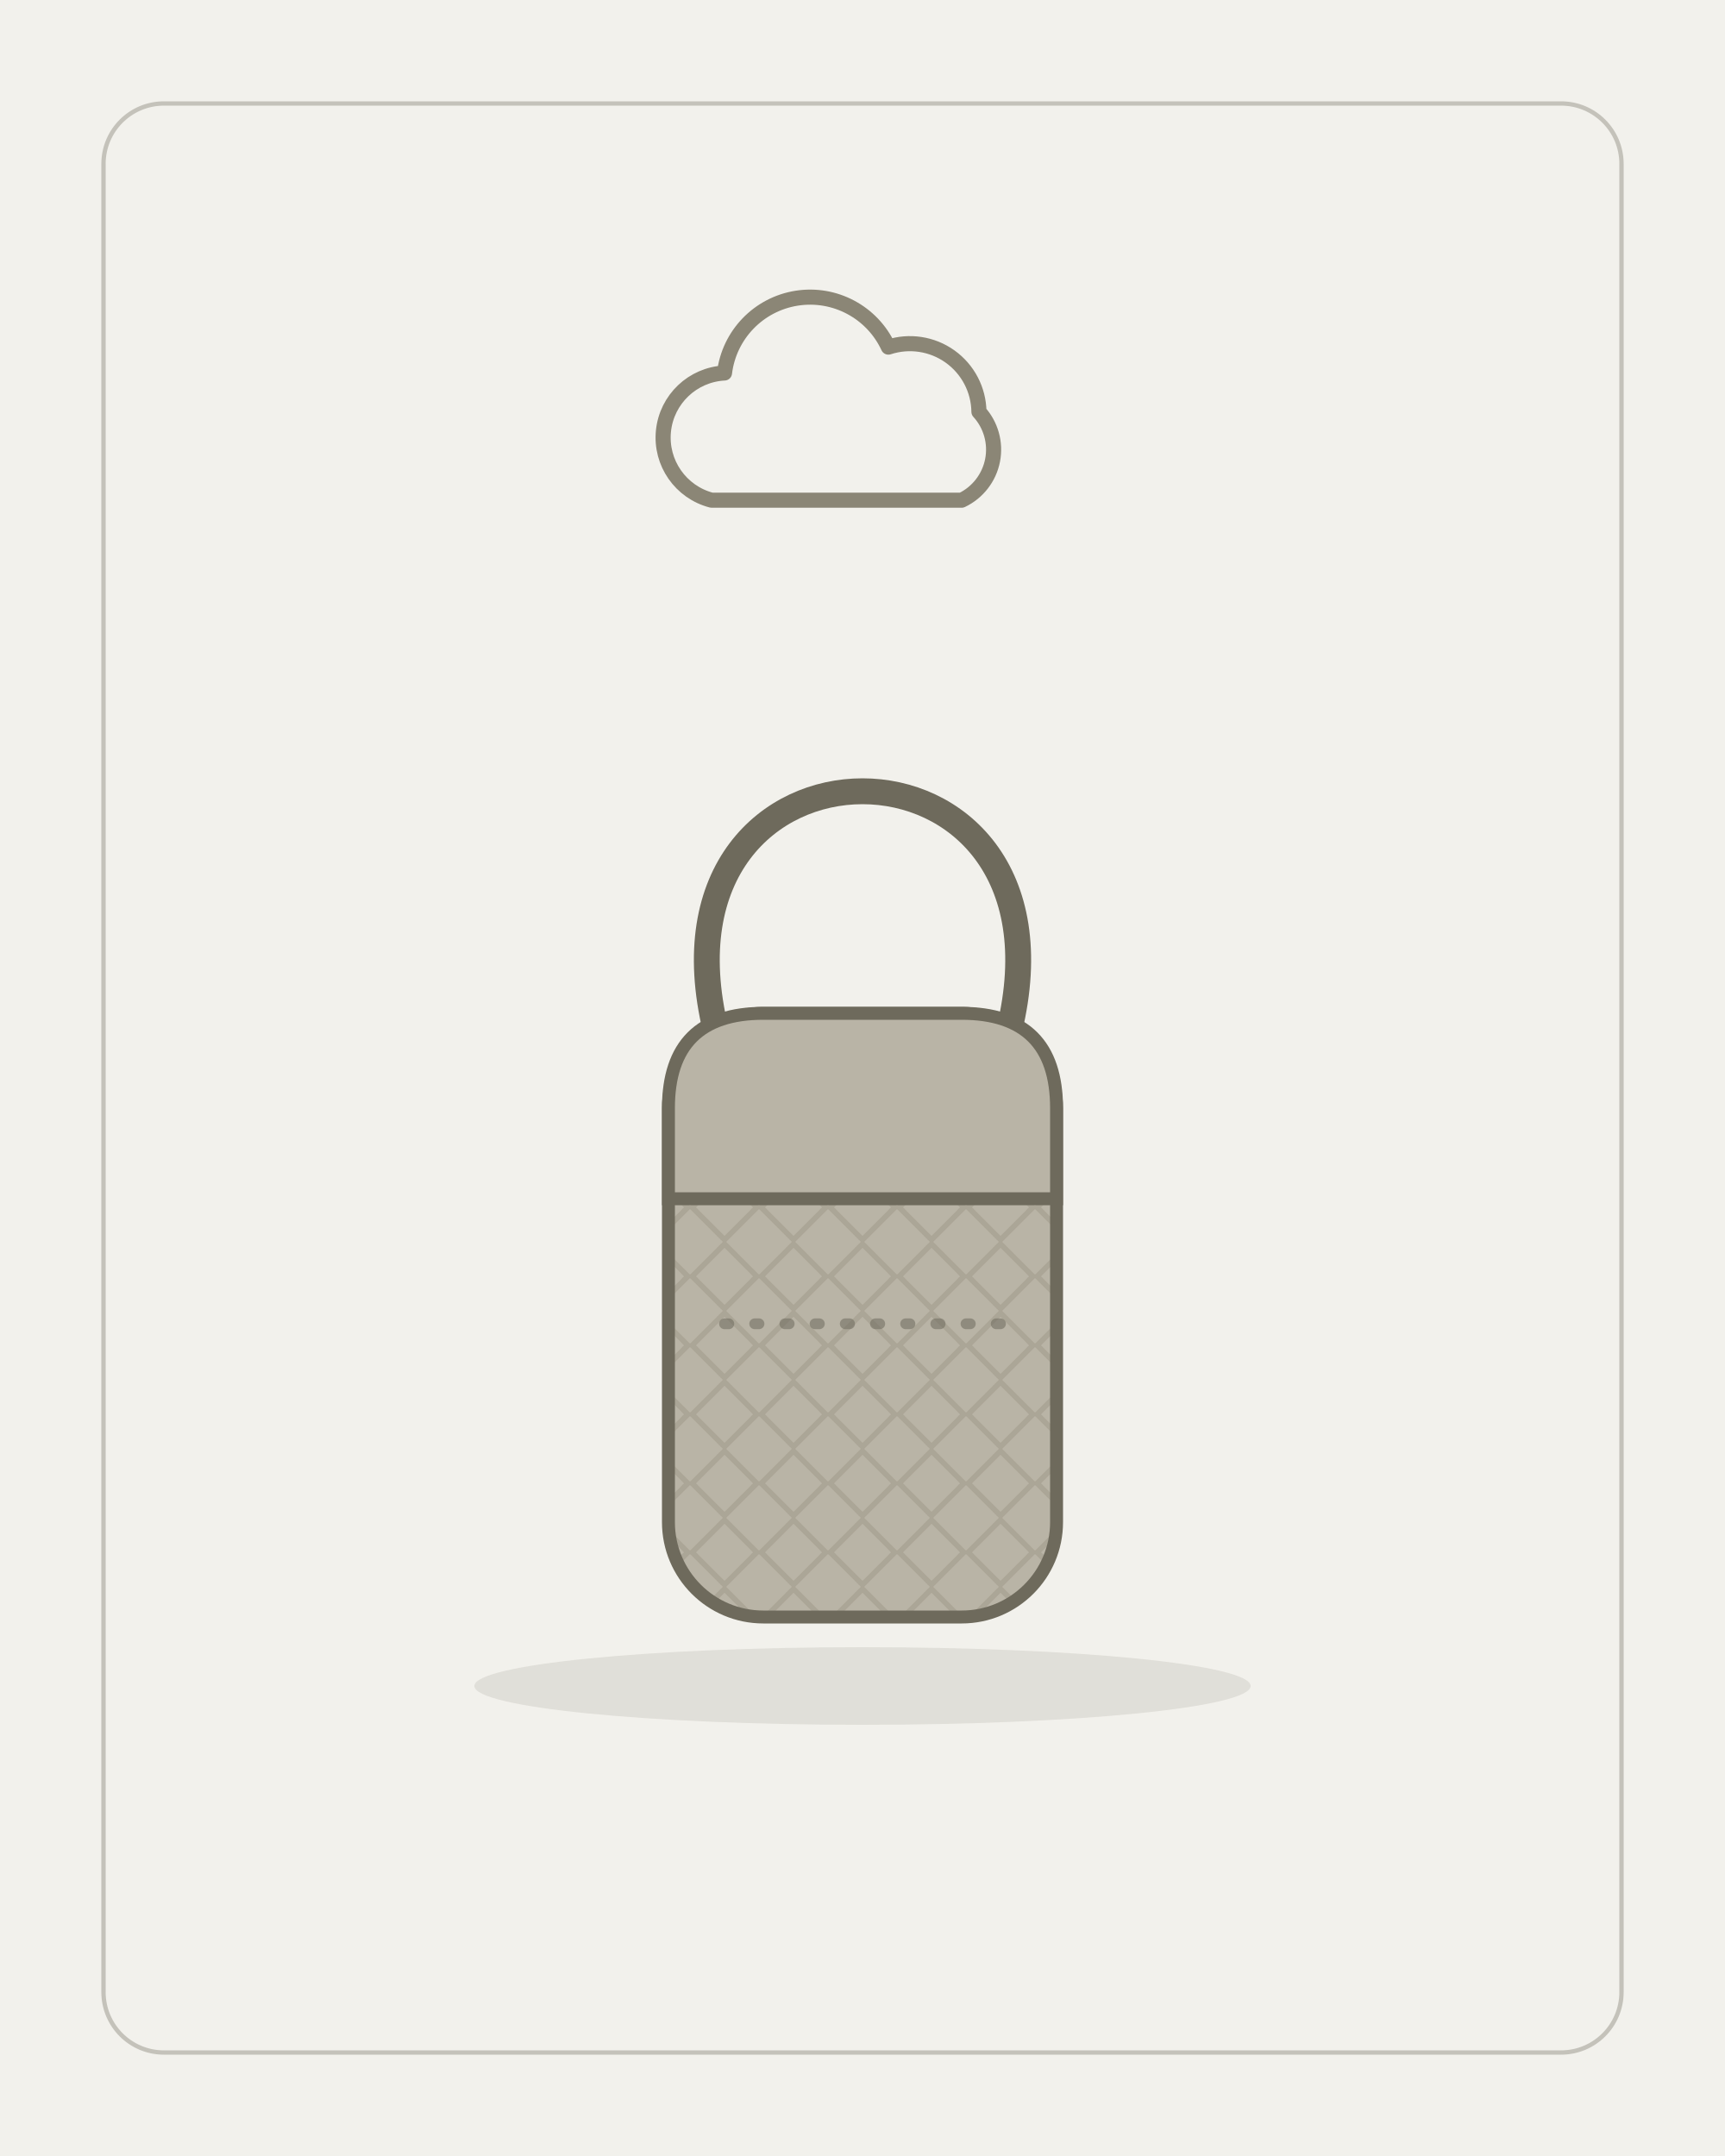
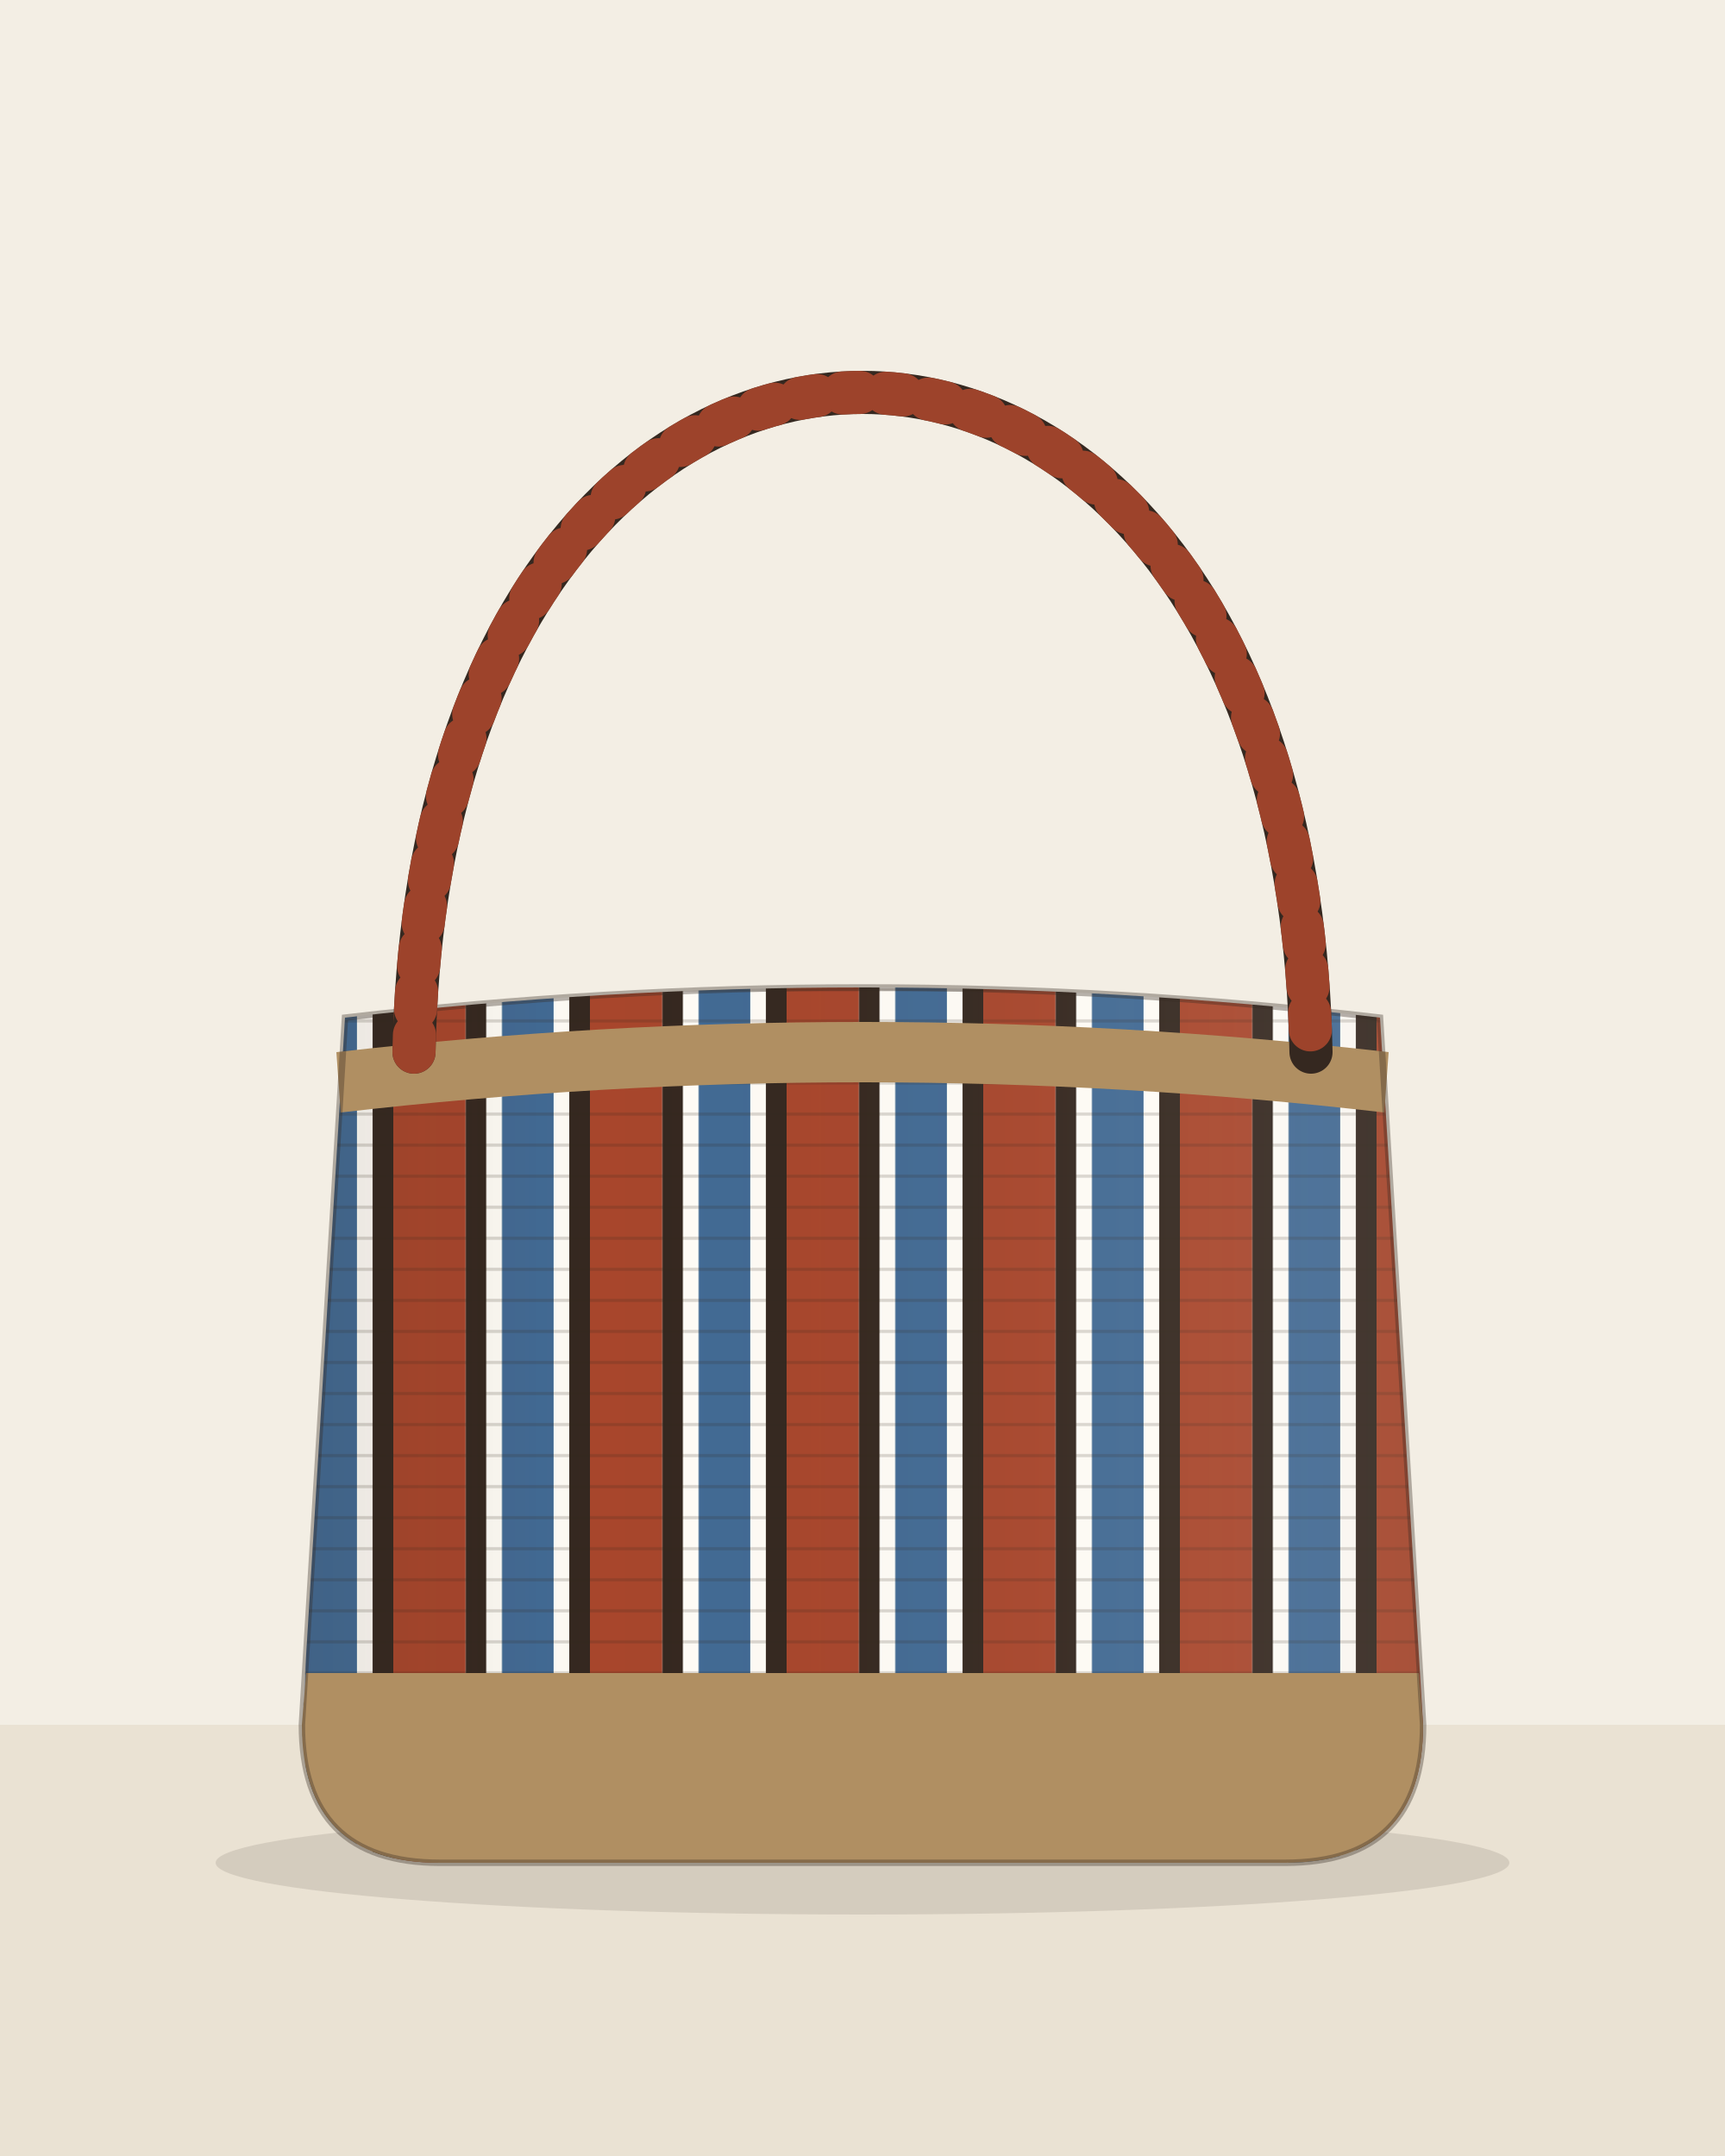
- <svg xmlns="http://www.w3.org/2000/svg" viewBox="0 0 800 1000" role="img" aria-label="Illustration of the ulap-sling bag">
-   <rect width="800" height="1000" fill="#F2F1EC" />
-   <rect x="48" y="48" width="704" height="904" rx="28" fill="none" stroke="#6E6A5C" stroke-width="2" opacity="0.35" />
-   <path d="M330 232a30 30 0 0 1 6-59a40 40 0 0 1 76-12a32 32 0 0 1 42 30a26 26 0 0 1-8 41Z" fill="none" stroke="#8B8676" stroke-width="7" stroke-linejoin="round" />
-   <ellipse cx="400" cy="782" rx="180" ry="18" fill="#6E6A5C" opacity="0.14" />
+ <svg xmlns="http://www.w3.org/2000/svg" viewBox="0 0 400 500" role="img" aria-hidden="true" width="400" height="500">
  <defs>
-     <pattern id="weave-ulap-sling" width="32" height="32" patternUnits="userSpaceOnUse">
-       <rect width="32" height="32" fill="#B9B4A6" />
-       <path d="M16 1L31 16L16 31L1 16Z" fill="none" stroke="#9A9484" stroke-width="2.5" opacity="0.45" />
+     <pattern id="_r_69_p" width="45.6" height="7.2" patternUnits="userSpaceOnUse">
+       <rect x="0" width="16.8" height="7.2" fill="#A8462C" />
+       <rect x="16.8" width="4.8" height="7.2" fill="#352820" />
+       <rect x="21.6" width="3.6" height="7.2" fill="#FFFCF6" />
+       <rect x="25.2" width="12" height="7.2" fill="#426A94" />
+       <rect x="37.2" width="3.6" height="7.2" fill="#FFFCF6" />
+       <rect x="40.8" width="4.8" height="7.2" fill="#352820" />
+       <rect y="6" width="45.6" height="0.72" fill="rgba(53,40,32,0.18)" />
    </pattern>
+     <clipPath id="_r_69_c">
+       <path d="M80 236 Q200 222 320 236 L330 400 Q330 432 298 432 L102 432 Q70 432 70 400 Z" />
+     </clipPath>
+     <linearGradient id="_r_69_s" x1="0" x2="1">
+       <stop offset="0" stop-color="#352820" stop-opacity="0.22" />
+       <stop offset="0.35" stop-color="#352820" stop-opacity="0" />
+       <stop offset="0.7" stop-color="#fff" stop-opacity="0.06" />
+       <stop offset="1" stop-color="#352820" stop-opacity="0.2" />
+     </linearGradient>
  </defs>
-   <path d="M332 478C296 330 504 330 468 478" fill="none" stroke="#6E6A5C" stroke-width="12" />
-   <rect x="310" y="470" width="180" height="280" rx="44" fill="url(#weave-ulap-sling)" stroke="#6E6A5C" stroke-width="6" />
-   <path d="M310 514Q310 470 354 470H446Q490 470 490 514V556H310Z" fill="#B9B4A6" stroke="#6E6A5C" stroke-width="6" />
-   <path d="M336 614H464" stroke="#6E6A5C" stroke-width="5" opacity="0.55" stroke-dasharray="2 12" stroke-linecap="round" />
+   <rect width="400" height="500" fill="#F3EEE4" />
+   <rect y="400" width="400" height="100" fill="#EAE2D3" />
+   <ellipse cx="200" cy="432" rx="150" ry="12" fill="#352820" opacity="0.12" />
+   <g>
+     <rect width="400" height="500" fill="url(#_r_69_p)" clip-path="url(#_r_69_c)" />
+     <rect width="400" height="500" fill="url(#_r_69_s)" clip-path="url(#_r_69_c)" />
+     <g>
+       <path d="M78 244 Q200 230 322 244 L321 258 Q200 244 79 258 Z" fill="#B08F62" opacity="1" />
+       <path d="M70 400 Q70 432 102 432 L298 432 Q330 432 330 400 L329 388 L71 388 Z" fill="#B08F62" />
+     </g>
+     <path d="M80 236 Q200 222 320 236 L330 400 Q330 432 298 432 L102 432 Q70 432 70 400 Z" fill="none" stroke="#352820" stroke-opacity="0.35" stroke-width="1.5" />
+     <g>
+       <g fill="none" stroke-linecap="round">
+         <path d="M96 244 C100 40 300 40 304 244" stroke="#352820" stroke-width="10" />
+         <path d="M96 244 C100 40 300 40 304 244" stroke="#A8462C" stroke-width="10" stroke-dasharray="4 6" opacity="0.9" />
+       </g>
+     </g>
+   </g>
</svg>
